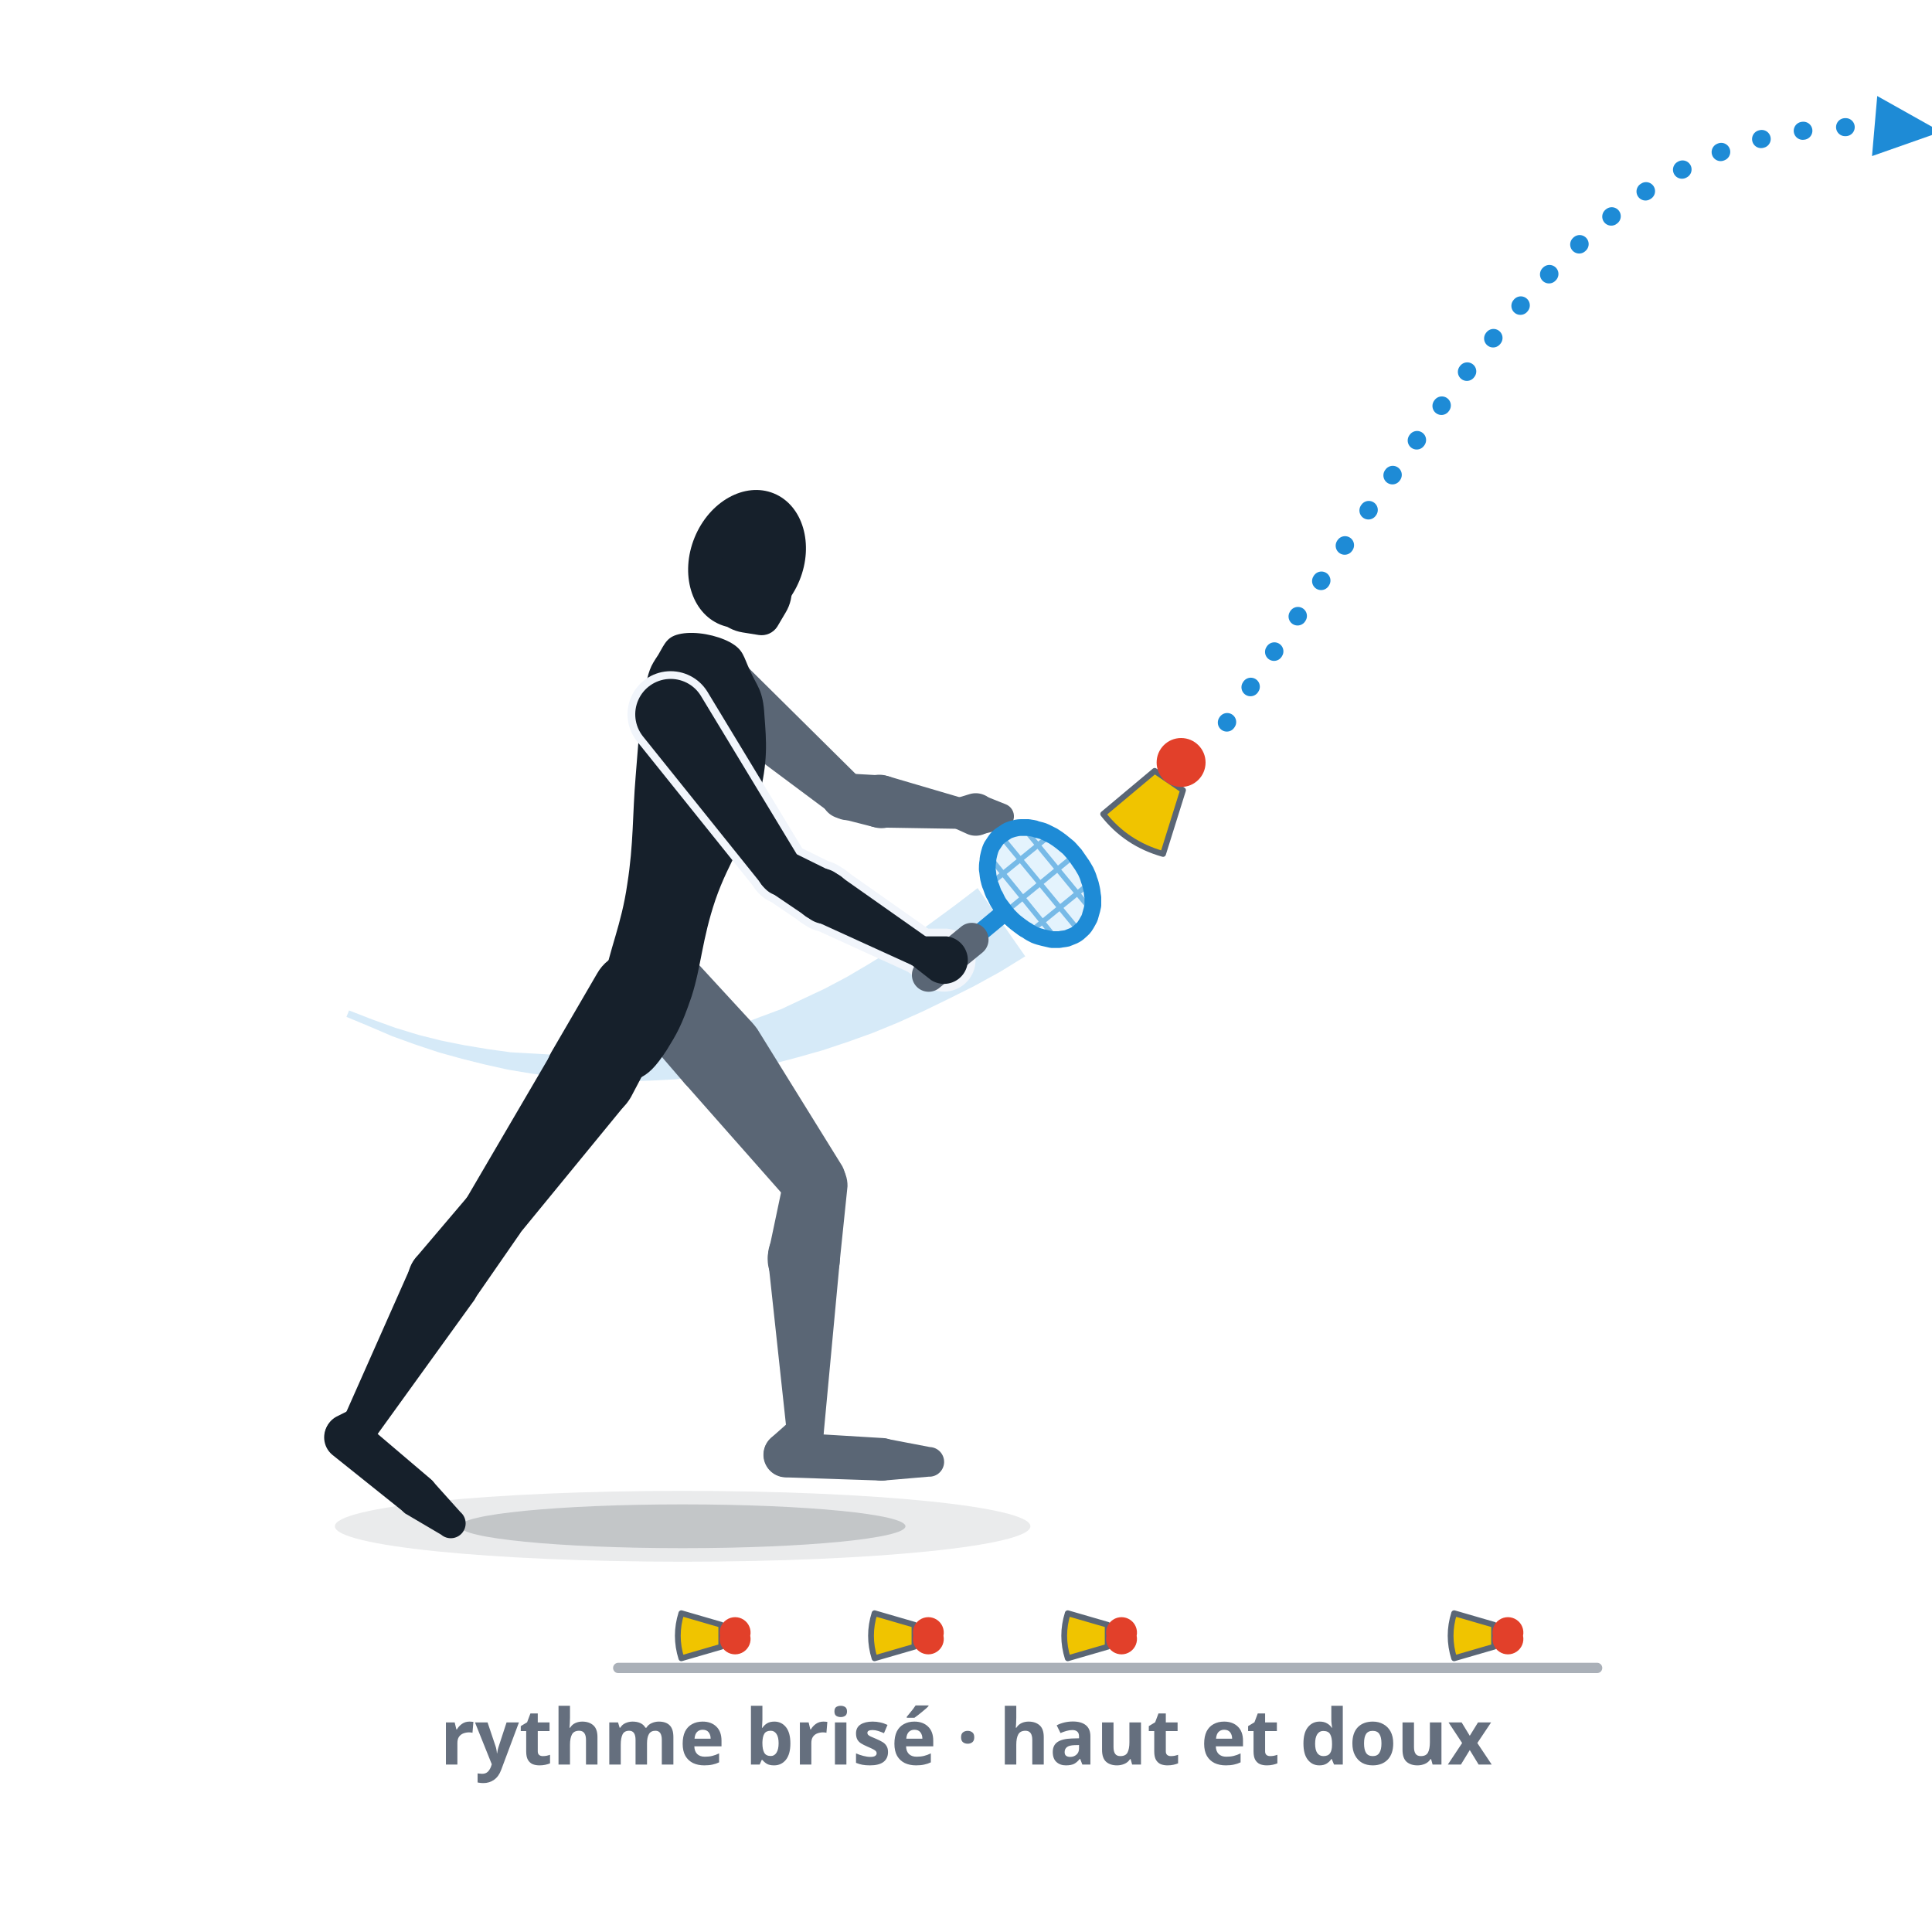
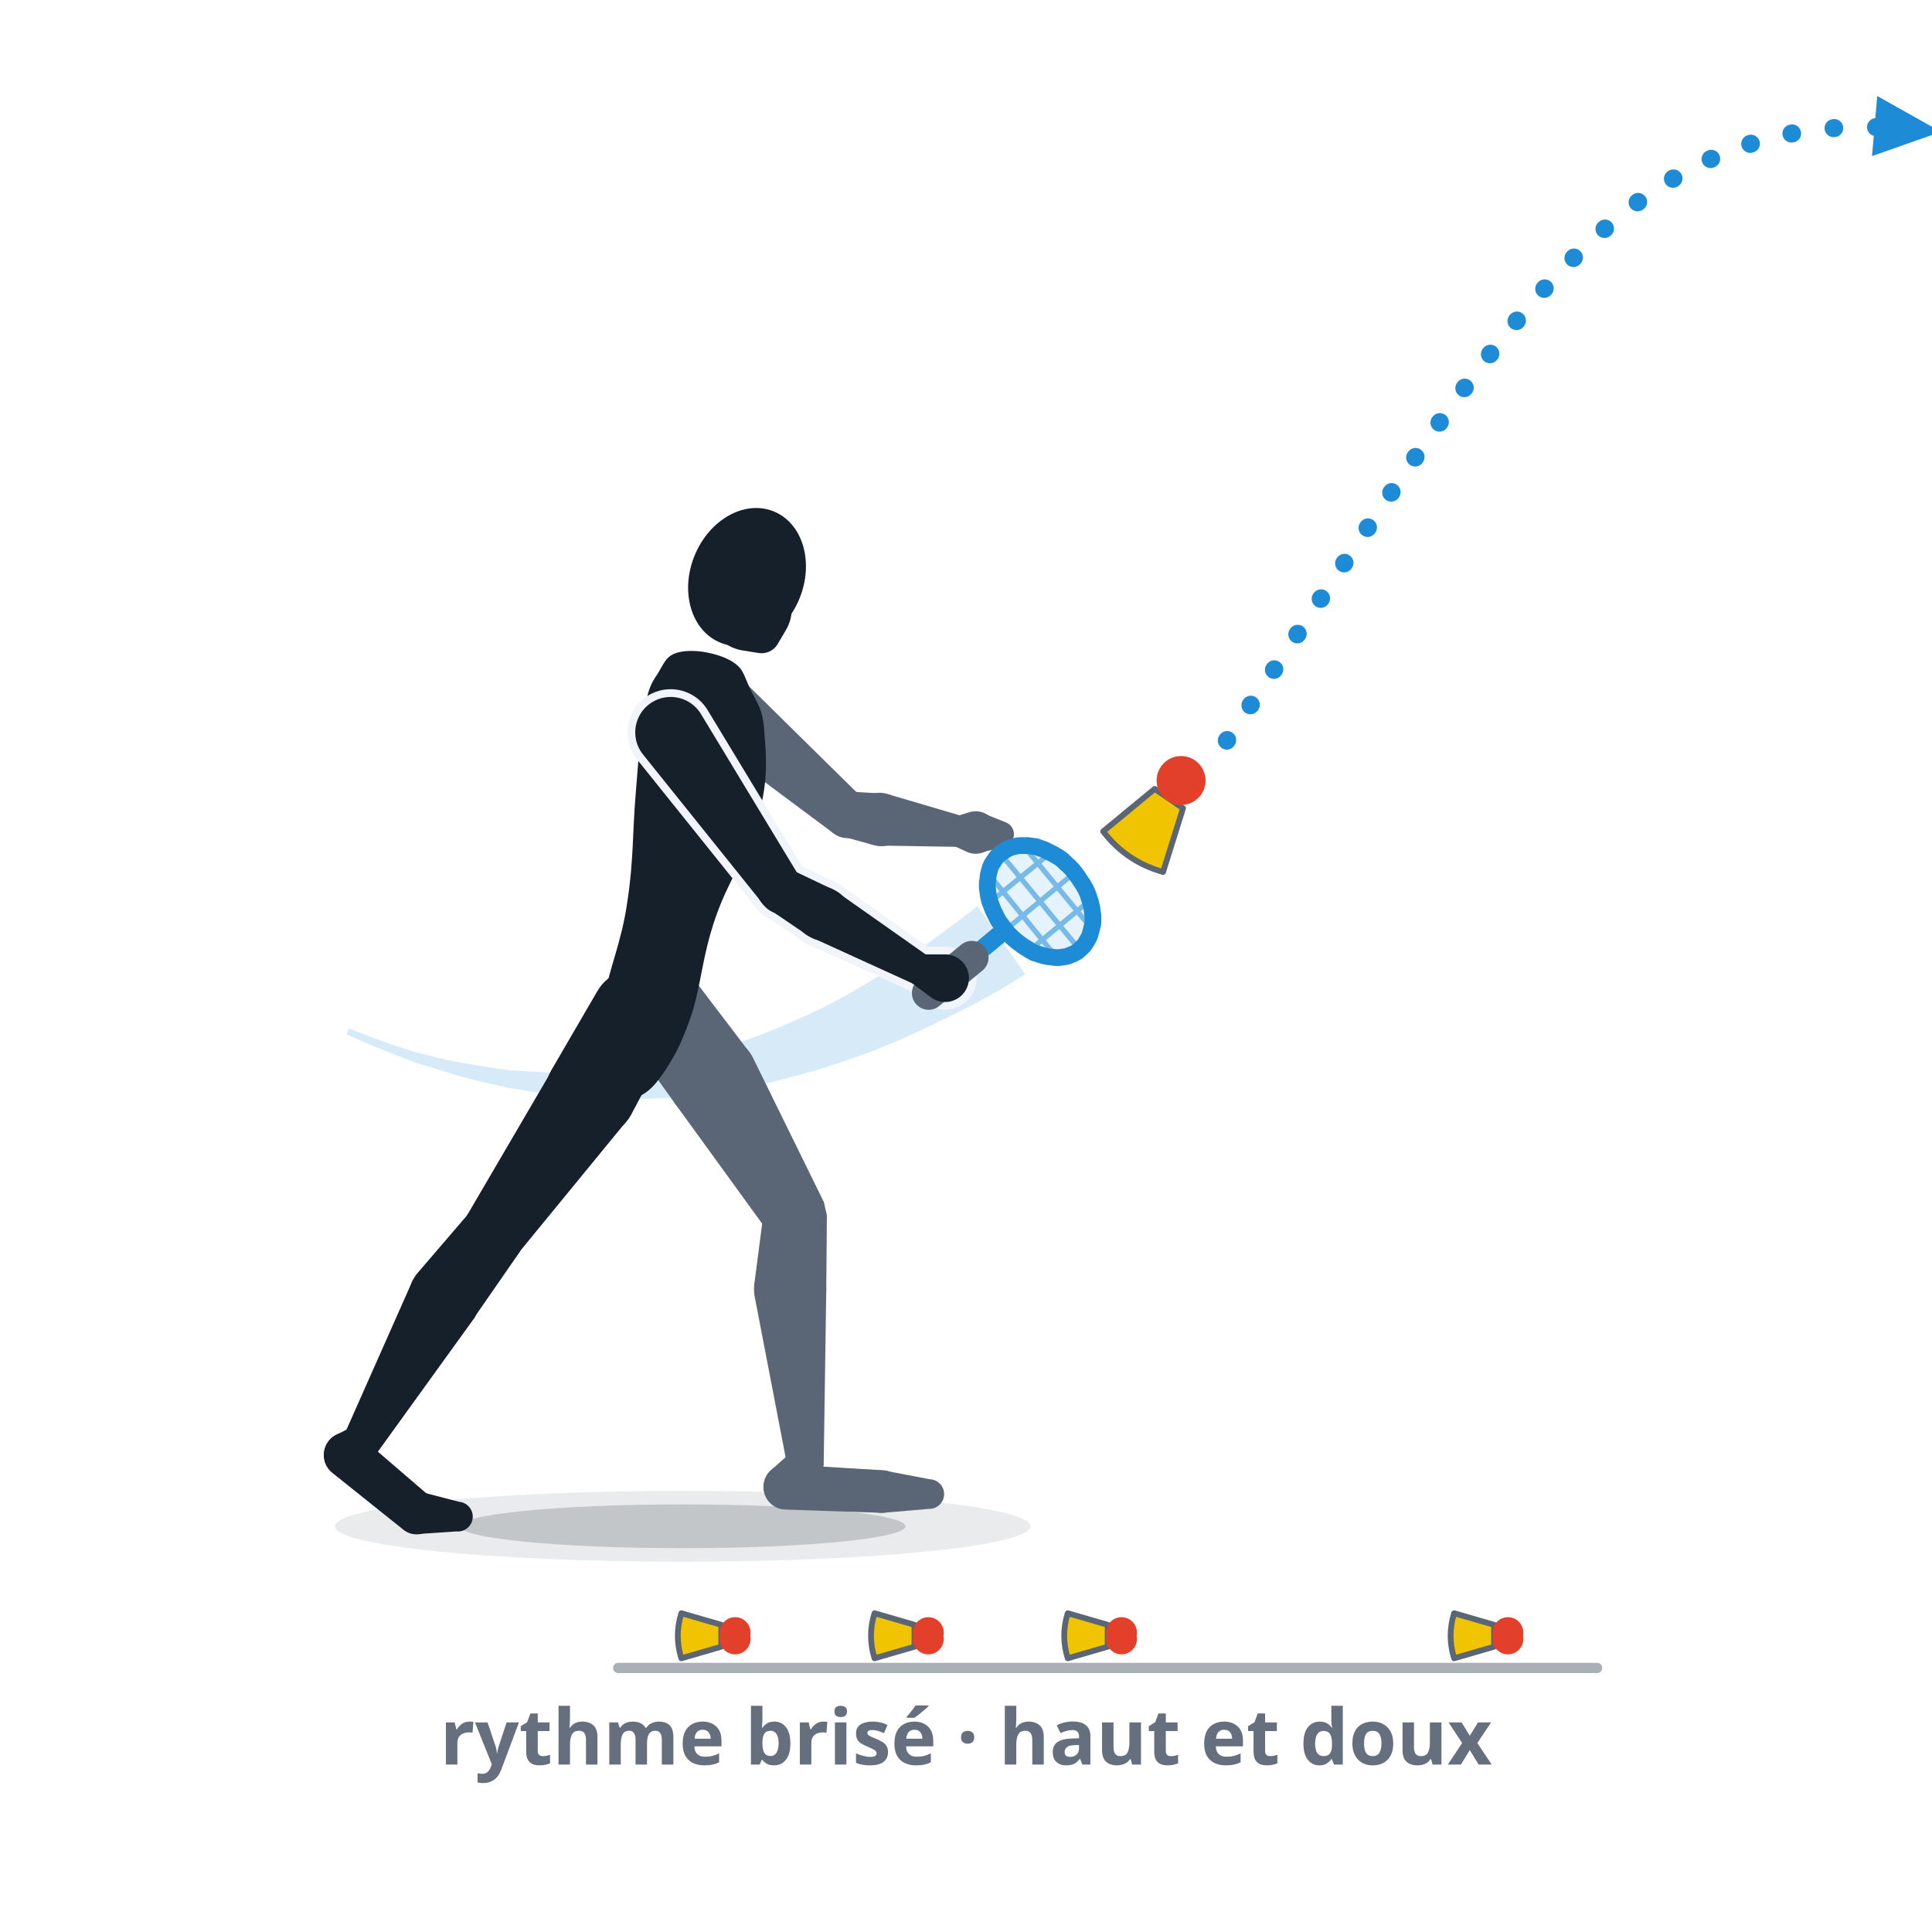
<svg xmlns="http://www.w3.org/2000/svg" viewBox="0 0 300 300" role="img" data-quelle="figuren" aria-label="Changement de rythme, image 2 : le rythme brisé. Le même mouvement rapide qu'à l'image 1, mais à l'impact le joueur casse la vitesse : la main s'arrête, la face s'ouvre vers le haut, le speeder monte haut et en douceur. Dans la bande en dessous, trois frappes rapides sont suivies d'un vide.">
  <style>
    .s-k{fill:var(--tinte,#16202b)}
    .s-f{fill:var(--tinte-2,#5a6675)}
    .s-x{fill:var(--flaeche-2,#f1f5fb);stroke:var(--flaeche-2,#f1f5fb);stroke-width:2.4;stroke-linejoin:round}
    .s-rf{fill:var(--primaer,#38a4f1);opacity:.14}
    .s-rs{fill:none;stroke:var(--primaer-dunkel,#1e8bd6);stroke-width:.8;opacity:.55}
    .s-rr{fill:none;stroke:var(--primaer-dunkel,#1e8bd6);stroke-width:2.6;stroke-linejoin:round}
    .s-rh{fill:none;stroke:var(--primaer-dunkel,#1e8bd6);stroke-width:2.1;stroke-linecap:round;stroke-linejoin:round}
    .s-rsch{fill:none;stroke:var(--primaer-dunkel,#1e8bd6);stroke-width:2.8;stroke-linecap:round}
    .s-rg{fill:none;stroke:var(--tinte-2,#5a6675);stroke-width:5.2;stroke-linecap:round}
    .s-korb{fill:var(--speeder-korb,#f0c400);stroke:var(--tinte-2,#5a6675);stroke-width:.9;stroke-linejoin:round}
    .s-kappe{fill:var(--speeder-kappe,#e2402a)}
    .s-sch{fill:var(--schatten-boden,#16202b2e)}
    .s-schw{fill:var(--schatten-boden,#16202b2e);opacity:.5}
    .s-spur{fill:var(--primaer-dunkel,#1e8bd6);opacity:.18}
    .s-bahn{fill:none;stroke:var(--primaer-dunkel,#1e8bd6);stroke-width:2.8;stroke-dasharray:.1 6.5;stroke-linecap:round}
    .s-mk{fill:var(--primaer-dunkel,#1e8bd6)}
    .s-boden{fill:none;stroke:var(--tinte-3,#656f7e);stroke-width:1.6;opacity:.55;stroke-linecap:round}
    .st{fill:var(--tinte-3,#656f7e);font:600 12px/1 system-ui,sans-serif;text-anchor:middle}
  </style>
  <defs>
    <marker id="p019" viewBox="0 0 10 10" markerWidth="4.4" markerHeight="4.4" refX="5" refY="5" orient="auto">
      <path d="M1,1.2 L9.4,5 L1,8.8 Z" class="s-mk" />
    </marker>
  </defs>
  <ellipse class="s-schw" cx="106" cy="237" rx="54" ry="5.5" />
  <ellipse class="s-sch" cx="106" cy="237" rx="34.6" ry="3.4" />
-   <path class="s-spur" d="M53.8,157.9L57.4,159.4L60.9,160.9L64.5,162.2L68.1,163.4L71.7,164.4L75.3,165.3L78.9,166.1L82.5,166.7L86.2,167.2L89.9,167.6L93.6,167.8L97.3,167.9L101,167.8L104.8,167.6L108.5,167.2L112.3,166.7L116.2,166L120,165.2L123.8,164.2L127.7,163.1L131.6,161.8L135.5,160.4L139.4,158.8L143.4,157L147.3,155.1L151.3,153.1L155.3,150.9L159.2,148.5L151.8,137.9L148.4,140.5L145,143L141.7,145.4L138.3,147.6L134.9,149.7L131.5,151.7L128.1,153.5L124.7,155.1L121.3,156.7L117.8,158L114.4,159.3L110.9,160.3L107.5,161.3L104,162.1L100.5,162.7L97,163.2L93.5,163.5L90,163.7L86.4,163.8L82.9,163.6L79.3,163.4L75.7,162.9L72.1,162.3L68.6,161.6L65,160.7L61.4,159.6L57.8,158.3L54.2,156.9Z" />
+   <path class="s-spur" d="M53.8,160.6L57.4,162.2L60.9,163.6L64.5,165L68.1,166.1L71.7,167.2L75.3,168.1L78.9,168.9L82.5,169.5L86.2,170L89.9,170.4L93.6,170.6L97.3,170.7L101,170.6L104.8,170.4L108.5,170L112.3,169.5L116.2,168.8L120,168L123.8,167L127.7,165.9L131.6,164.6L135.5,163.2L139.4,161.6L143.4,159.8L147.3,157.9L151.3,155.9L155.3,153.7L159.2,151.3L151.8,140.7L148.4,143.3L145,145.8L141.7,148.2L138.3,150.4L134.9,152.5L131.5,154.5L128.1,156.3L124.7,157.9L121.3,159.4L117.8,160.8L114.4,162L110.9,163.1L107.5,164.1L104,164.9L100.5,165.5L97,166L93.5,166.3L90,166.5L86.4,166.6L82.9,166.4L79.3,166.2L75.7,165.7L72.1,165.1L68.6,164.4L65,163.5L61.4,162.4L57.8,161.1L54.2,159.7Z" />
  <g class="s-f">
-     <path d="M96.3,156.6L106.2,168.1A7,7 0 1 0 116.8,158.8L106.4,147.5A6.8,6.8 0 0 0 96.3,156.6Z" />
-     <path d="M106.3,168.2L122.9,187A5,5 0 0 0 130.8,181.1L117.6,159.8A7,7 0 1 0 106.3,168.2Z" />
-     <path d="M121.8,182.7L119.4,194.1A5.6,5.6 0 1 0 130.4,195.8L131.6,184.2A5,5 0 0 0 121.8,182.7Z" />
-     <path d="M119.3,195.9L122.2,222.7A2.9,2.9 0 0 0 127.9,222.6L130.4,195.8A5.6,5.6 0 1 0 119.3,195.9Z" />
-     <path d="M123.2,220.2L119.7,223.3A3.5,3.5 0 1 0 125,227.8L127.5,223.9A2.9,2.9 0 0 0 123.2,220.2Z" />
-     <path d="M121.9,229.4L136.8,229.9A3.3,3.3 0 0 0 137.1,223.3L122.2,222.4A3.5,3.5 0 1 0 121.9,229.4Z" />
-     <path d="M137.2,229.9L144.2,229.3A2.3,2.3 0 0 0 144.4,224.7L137.6,223.4A3.3,3.3 0 1 0 137.2,229.9Z" />
+     <path d="M95.9,158.9L104.7,171.2A7,7 0 1 0 116,162.9L106.8,150.8A6.8,6.8 0 0 0 95.9,158.9Z" />
+     <path d="M104.7,171.2L119.5,191.6A5,5 0 0 0 127.9,186.6L116.8,164A7,7 0 1 0 104.7,171.2Z" />
+     <path d="M118.6,188.1L117.1,199.6A5.6,5.6 0 1 0 128.3,200.4L128.4,188.8A5,5 0 0 0 118.6,188.1Z" />
+     <path d="M117.2,201.4L122.3,227.9A2.9,2.9 0 0 0 127.9,227.4L128.3,200.4A5.6,5.6 0 1 0 117.2,201.4Z" />
+     <path d="M123.2,225.2L119.7,228.3A3.5,3.5 0 1 0 125,232.8L127.5,228.9A2.9,2.9 0 0 0 123.2,225.2Z" />
+     <path d="M121.9,234.4L136.8,234.9A3.3,3.3 0 0 0 137.1,228.3L122.2,227.4A3.5,3.5 0 1 0 121.9,234.4Z" />
+     <path d="M137.2,234.9L144.2,234.3A2.3,2.3 0 0 0 144.4,229.7L137.6,228.4A3.3,3.3 0 1 0 137.2,234.9Z" />
  </g>
  <g class="s-f">
-     <path d="M106.9,109.8L129.3,126.5A3.5,3.5 0 0 0 133.9,121.2L114,101.5A5.5,5.5 0 1 0 106.9,109.8Z" />
-     <path d="M130.5,127.1L135.6,128.4A4.1,4.1 0 1 0 136.8,120.4L131.5,120.1A3.5,3.5 0 0 0 130.5,127.1Z" />
-     <path d="M136.6,128.5L148.9,128.7A2.4,2.4 0 0 0 149.7,124L137.8,120.5A4.1,4.1 0 1 0 136.6,128.5Z" />
+     <path d="M106.9,112.6L129.3,129.3A3.5,3.5 0 0 0 133.9,123.9L114,104.3A5.5,5.5 0 1 0 106.9,112.6Z" />
+     <path d="M130.5,129.8L135.6,131.2A4.1,4.1 0 1 0 136.8,123.2L131.5,122.9A3.5,3.5 0 0 0 130.5,129.8Z" />
+     <path d="M136.6,131.3L148.9,131.5A2.4,2.4 0 0 0 149.7,126.8L137.8,123.3A4.1,4.1 0 1 0 136.6,131.3Z" />
  </g>
  <g class="s-f">
-     <path d="M148,128.5L150.2,129.5A3.3,3.3 0 1 0 150.6,123.3L148.3,124A2.4,2.4 0 0 0 148,128.5Z" />
-     <path d="M152.3,129.6L155.9,128.7A2,2 0 0 0 156.2,124.9L152.7,123.5A3.2,3.2 0 1 0 152.3,129.6Z" />
+     <path d="M148,131.3L150.2,132.3A3.3,3.3 0 1 0 150.6,126.1L148.3,126.8A2.4,2.4 0 0 0 148,131.3Z" />
+     <path d="M152.3,132.4L155.9,131.5A2,2 0 0 0 156.2,127.7L152.7,126.3A3.2,3.2 0 1 0 152.3,132.4Z" />
  </g>
  <g class="s-k">
-     <path d="M113.3,99.7C115.5,100.9 115.4,101.9 116.5,104.2C117.5,106.5 118.5,107.1 118.7,111.1C119,115.1 119.3,118.2 117.8,124C116.3,129.7 113.2,133.6 111.1,139.7C109,145.9 108.9,150 107.4,154.7C105.8,159.4 105.1,160.5 103.5,163.1C101.8,165.7 100.7,166.8 99.1,167.5C97.6,168.3 96.7,168.2 95.6,166.9C94.5,165.7 93.9,164.3 93.6,161.4C93.3,158.4 93.1,157.1 93.8,152.3C94.6,147.5 96.5,143.6 97.4,137.3C98.4,131 98.2,126.5 98.7,120.6C99.2,114.7 99.3,111.6 100,107.8C100.7,104 101,103.5 102.2,101.7C103.3,99.8 103.6,98.8 105.8,98.4C108.1,98 111.2,98.6 113.3,99.7Z" />
-     <path d="M92.7,151.2L85.6,163.4A7,7 0 1 0 98,170.3L104.6,157.8A6.8,6.8 0 0 0 92.7,151.2Z" />
-     <path d="M85.7,163.4L72.3,186.3A5,5 0 0 0 80.4,191.9L97.2,171.4A7,7 0 1 0 85.7,163.4Z" />
-     <path d="M72.8,185.6L64.9,194.9A5.6,5.6 0 1 0 73.7,201.7L80.7,191.6A5,5 0 0 0 72.8,185.6Z" />
-     <path d="M64,196.2L53.4,220.1A2.9,2.9 0 0 0 58.4,223L73.7,201.8A5.6,5.6 0 1 0 64,196.2Z" />
-     <path d="M54.8,218.7L52.2,220A3.5,3.5 0 1 0 56.6,225.3L58.3,223A2.9,2.9 0 0 0 54.8,218.7Z" />
-     <path d="M51.6,225.9L62.6,234.7A3.3,3.3 0 0 0 66.8,229.6L56.1,220.5A3.5,3.5 0 1 0 51.6,225.9Z" />
-     <path d="M62.9,235L68.5,238.3A2.3,2.3 0 0 0 71.5,234.8L67.1,229.9A3.3,3.3 0 1 0 62.9,235Z" />
+     <path d="M113.3,102.5C115.5,103.7 115.4,104.7 116.5,107C117.5,109.2 118.5,109.9 118.7,113.9C119,117.8 119.3,121 117.8,126.7C116.3,132.5 113.2,136.4 111.1,142.5C109,148.6 108.9,152.8 107.4,157.5C105.8,162.1 105.1,163.3 103.5,165.9C101.8,168.5 100.7,169.6 99.1,170.3C97.6,171.1 96.7,170.9 95.6,169.7C94.5,168.5 93.9,167.1 93.6,164.1C93.3,161.2 93.1,159.9 93.8,155.1C94.6,150.3 96.5,146.4 97.4,140.1C98.4,133.7 98.2,129.3 98.7,123.4C99.2,117.5 99.3,114.4 100,110.6C100.7,106.8 101,106.3 102.2,104.5C103.3,102.6 103.6,101.6 105.8,101.2C108.1,100.8 111.2,101.4 113.3,102.5Z" />
+     <path d="M92.7,154L85.6,166.2A7,7 0 1 0 98,173.1L104.6,160.6A6.8,6.8 0 0 0 92.7,154Z" />
+     <path d="M85.7,166.2L72.3,189.1A5,5 0 0 0 80.4,194.7L97.2,174.2A7,7 0 1 0 85.7,166.2Z" />
+     <path d="M72.8,188.4L64.9,197.6A5.6,5.6 0 1 0 73.7,204.5L80.7,194.4A5,5 0 0 0 72.8,188.4Z" />
+     <path d="M64,199L53.4,222.9A2.9,2.9 0 0 0 58.4,225.8L73.7,204.6A5.6,5.6 0 1 0 64,199Z" />
+     <path d="M54.8,221.5L52.2,222.8A3.5,3.5 0 1 0 56.6,228L58.3,225.8A2.9,2.9 0 0 0 54.8,221.5Z" />
+     <path d="M51.6,228.7L62.6,237.5A3.3,3.3 0 0 0 66.8,232.4L56.1,223.2A3.5,3.5 0 1 0 51.6,228.7Z" />
+     <path d="M64.9,238.2L70.9,237.8A2.3,2.3 0 0 0 71.3,233.2L65.5,231.7A3.3,3.3 0 1 0 64.9,238.2Z" />
  </g>
  <g class="s-k">
-     <ellipse cx="116" cy="86.8" rx="8.8" ry="11" transform="rotate(22.2 116 86.8)" />
-     <path d="M115.3,98.2L117.8,98.6A2.9,2.9 0 0 0 120.7,97.3L122,95.1A6.6,6.6 0 1 0 115.3,98.2Z" />
+     <ellipse cx="116" cy="89.6" rx="8.8" ry="11" transform="rotate(22.2 116 89.6)" />
+     <path d="M115.3,101L117.8,101.4A2.9,2.9 0 0 0 120.7,100.1L122,97.9A6.6,6.6 0 1 0 115.3,101Z" />
  </g>
  <g class="s-x">
-     <path d="M99.8,114.3L118.5,137.6A3.5,3.5 0 0 0 124.3,133.6L108.8,108A5.5,5.5 0 1 0 99.8,114.3Z" />
-     <path d="M119.3,138.3L125.5,142.5A4.1,4.1 0 1 0 129.5,135.5L122.8,132.2A3.5,3.5 0 0 0 119.3,138.3Z" />
-     <path d="M126.1,142.8L141.9,150A2.4,2.4 0 0 0 144.3,145.8L130.1,135.8A4.1,4.1 0 1 0 126.1,142.8Z" />
-     <path d="M141.4,149.7L144.6,152.2A3.7,3.7 0 1 0 147,145.4L142.9,145.4A2.4,2.4 0 0 0 141.4,149.7Z" />
+     <path d="M99.8,117.1L118.5,140.4A3.5,3.5 0 0 0 124.3,136.4L108.8,110.8A5.5,5.5 0 1 0 99.8,117.1Z" />
+     <path d="M119.3,141.1L125.5,145.3A4.1,4.1 0 1 0 129.5,138.2L122.8,135A3.5,3.5 0 0 0 119.3,141.1Z" />
+     <path d="M126.1,145.6L141.9,152.8A2.4,2.4 0 0 0 144.3,148.6L130.1,138.6A4.1,4.1 0 1 0 126.1,145.6Z" />
+     <path d="M141.4,152.5L144.6,154.9A3.7,3.7 0 1 0 147,148.2L142.9,148.2A2.4,2.4 0 0 0 141.4,152.5Z" />
  </g>
  <g class="s-k">
-     <path d="M99.8,114.3L118.5,137.6A3.5,3.5 0 0 0 124.3,133.6L108.8,108A5.5,5.5 0 1 0 99.8,114.3Z" />
-     <path d="M119.3,138.3L125.5,142.5A4.1,4.1 0 1 0 129.5,135.5L122.8,132.2A3.5,3.5 0 0 0 119.3,138.3Z" />
-     <path d="M126.1,142.8L141.9,150A2.4,2.4 0 0 0 144.3,145.8L130.1,135.8A4.1,4.1 0 1 0 126.1,142.8Z" />
+     <path d="M99.8,117.1L118.5,140.4A3.5,3.5 0 0 0 124.3,136.4L108.8,110.8A5.5,5.5 0 1 0 99.8,117.1Z" />
+     <path d="M119.3,141.1L125.5,145.3A4.1,4.1 0 1 0 129.5,138.2L122.8,135A3.5,3.5 0 0 0 119.3,141.1Z" />
+     <path d="M126.1,145.6L141.9,152.8A2.4,2.4 0 0 0 144.3,148.6L130.1,138.6A4.1,4.1 0 1 0 126.1,145.6Z" />
  </g>
-   <path class="s-rf" d="M166.9,132.7C167.2,133.1 167.5,133.6 167.8,134C168.1,134.4 168.3,134.8 168.6,135.3C168.8,135.7 169,136.2 169.1,136.6C169.3,137.1 169.4,137.5 169.5,138C169.6,138.4 169.6,138.9 169.7,139.3C169.7,139.8 169.7,140.2 169.7,140.6C169.6,141.1 169.5,141.5 169.4,141.8C169.3,142.2 169.2,142.6 169,142.9C168.8,143.3 168.6,143.6 168.4,143.9C168.2,144.2 167.9,144.4 167.6,144.7C167.4,144.9 167.1,145.1 166.7,145.3C166.4,145.4 166,145.6 165.7,145.7C165.3,145.8 164.9,145.8 164.5,145.9C164.1,145.9 163.7,145.9 163.3,145.9C162.9,145.8 162.4,145.7 162,145.6C161.6,145.5 161.2,145.4 160.7,145.2C160.3,145 159.9,144.8 159.5,144.5C159.1,144.3 158.7,144 158.3,143.7C157.9,143.4 157.5,143.1 157.1,142.7C156.8,142.4 156.4,142 156.1,141.6C155.8,141.2 155.5,140.8 155.2,140.4C154.9,140 154.7,139.5 154.5,139.1C154.2,138.7 154.1,138.2 153.9,137.7C153.7,137.3 153.6,136.8 153.5,136.4C153.4,135.9 153.4,135.5 153.3,135C153.3,134.6 153.3,134.2 153.4,133.7C153.4,133.3 153.5,132.9 153.6,132.5C153.7,132.1 153.8,131.8 154,131.4C154.2,131.1 154.4,130.8 154.6,130.5C154.8,130.2 155.1,129.9 155.4,129.7C155.7,129.5 156,129.3 156.3,129.1C156.6,128.9 157,128.8 157.3,128.7C157.7,128.6 158.1,128.5 158.5,128.5C158.9,128.5 159.3,128.5 159.7,128.5C160.1,128.6 160.6,128.6 161,128.8C161.4,128.9 161.9,129 162.3,129.2C162.7,129.4 163.1,129.6 163.5,129.8C164,130.1 164.4,130.4 164.8,130.7C165.2,131 165.5,131.3 165.9,131.6C166.3,132 166.6,132.4 166.9,132.7Z" />
-   <path class="s-rs" d="M154.1,137L162.8,129.9M156.5,141.3L166.5,133.1M160.2,144.5L168.9,137.4M154,133.5L163.6,145.3M155.9,130.4L167.1,144M159.4,129.1L169.1,140.9" />
-   <path class="s-rh" d="M154,138.4L155.7,141.9L158.9,144.4" />
-   <path class="s-rsch" d="M150.9,145.9L155.7,141.9" />
-   <path class="s-rr" d="M166.9,132.7C167.2,133.1 167.5,133.6 167.8,134C168.1,134.4 168.3,134.8 168.6,135.3C168.8,135.7 169,136.2 169.1,136.6C169.3,137.1 169.4,137.5 169.5,138C169.6,138.4 169.6,138.9 169.7,139.3C169.7,139.8 169.7,140.2 169.7,140.6C169.6,141.1 169.5,141.5 169.4,141.8C169.3,142.2 169.2,142.6 169,142.9C168.8,143.3 168.6,143.6 168.4,143.9C168.2,144.2 167.9,144.4 167.6,144.7C167.4,144.9 167.1,145.1 166.7,145.3C166.4,145.4 166,145.6 165.7,145.7C165.3,145.8 164.9,145.8 164.5,145.9C164.1,145.9 163.7,145.9 163.3,145.9C162.9,145.8 162.4,145.7 162,145.6C161.6,145.5 161.2,145.4 160.7,145.2C160.3,145 159.9,144.8 159.5,144.5C159.1,144.3 158.7,144 158.3,143.7C157.9,143.4 157.5,143.1 157.1,142.7C156.8,142.4 156.4,142 156.1,141.6C155.8,141.2 155.5,140.8 155.2,140.4C154.9,140 154.7,139.5 154.5,139.1C154.2,138.7 154.1,138.2 153.9,137.7C153.7,137.3 153.6,136.8 153.5,136.4C153.4,135.9 153.4,135.5 153.3,135C153.3,134.6 153.3,134.2 153.4,133.7C153.4,133.3 153.5,132.9 153.6,132.5C153.7,132.1 153.8,131.8 154,131.4C154.2,131.1 154.4,130.8 154.6,130.5C154.8,130.2 155.1,129.9 155.4,129.7C155.7,129.5 156,129.3 156.3,129.1C156.6,128.9 157,128.8 157.3,128.7C157.7,128.6 158.1,128.5 158.5,128.5C158.9,128.5 159.3,128.5 159.7,128.5C160.1,128.6 160.6,128.6 161,128.8C161.4,128.9 161.9,129 162.3,129.2C162.7,129.4 163.1,129.6 163.5,129.8C164,130.1 164.4,130.4 164.8,130.7C165.2,131 165.5,131.3 165.9,131.6C166.3,132 166.6,132.4 166.9,132.7Z" />
-   <path class="s-rg" d="M144.2,151.4L150.9,145.9" />
+   <path class="s-rf" d="M166.9,135.5C167.2,135.9 167.5,136.3 167.8,136.8C168.1,137.2 168.3,137.6 168.6,138.1C168.8,138.5 169,139 169.1,139.4C169.3,139.9 169.4,140.3 169.5,140.8C169.6,141.2 169.6,141.7 169.7,142.1C169.7,142.6 169.7,143 169.7,143.4C169.6,143.8 169.5,144.2 169.4,144.6C169.3,145 169.2,145.4 169,145.7C168.8,146.1 168.6,146.4 168.4,146.7C168.2,147 167.9,147.2 167.6,147.5C167.4,147.7 167.1,147.9 166.7,148.1C166.4,148.2 166,148.4 165.7,148.5C165.3,148.6 164.9,148.6 164.5,148.7C164.1,148.7 163.7,148.7 163.3,148.6C162.9,148.6 162.4,148.5 162,148.4C161.6,148.3 161.2,148.1 160.7,148C160.3,147.8 159.9,147.6 159.5,147.3C159.1,147.1 158.7,146.8 158.3,146.5C157.9,146.2 157.5,145.9 157.1,145.5C156.8,145.2 156.4,144.8 156.1,144.4C155.8,144 155.5,143.6 155.2,143.2C154.9,142.8 154.7,142.3 154.5,141.9C154.2,141.4 154.1,141 153.9,140.5C153.7,140.1 153.6,139.6 153.5,139.2C153.4,138.7 153.4,138.3 153.3,137.8C153.3,137.4 153.3,136.9 153.4,136.5C153.4,136.1 153.5,135.7 153.6,135.3C153.7,134.9 153.8,134.6 154,134.2C154.2,133.9 154.4,133.6 154.6,133.3C154.8,133 155.1,132.7 155.4,132.5C155.7,132.3 156,132.1 156.3,131.9C156.6,131.7 157,131.6 157.3,131.5C157.7,131.4 158.1,131.3 158.5,131.3C158.9,131.3 159.3,131.3 159.7,131.3C160.1,131.4 160.6,131.4 161,131.5C161.4,131.7 161.9,131.8 162.3,132C162.7,132.2 163.1,132.4 163.5,132.6C164,132.9 164.4,133.1 164.8,133.4C165.2,133.7 165.5,134.1 165.9,134.4C166.3,134.8 166.6,135.1 166.9,135.5Z" />
+   <path class="s-rs" d="M154.1,139.8L162.8,132.7M156.5,144.1L166.5,135.8M160.2,147.3L168.9,140.1M154,136.3L163.6,148.1M155.9,133.2L167.1,146.8M159.4,131.9L169.1,143.7" />
+   <path class="s-rh" d="M154,141.1L155.7,144.7L158.9,147.1" />
+   <path class="s-rsch" d="M150.9,148.7L155.7,144.7" />
+   <path class="s-rr" d="M166.9,135.5C167.2,135.9 167.5,136.3 167.8,136.8C168.1,137.2 168.3,137.6 168.6,138.1C168.8,138.5 169,139 169.1,139.4C169.3,139.9 169.4,140.3 169.5,140.8C169.6,141.2 169.6,141.7 169.7,142.1C169.7,142.6 169.7,143 169.7,143.4C169.6,143.8 169.5,144.2 169.4,144.6C169.3,145 169.2,145.4 169,145.7C168.8,146.1 168.6,146.4 168.4,146.7C168.2,147 167.9,147.2 167.6,147.5C167.4,147.7 167.1,147.9 166.7,148.1C166.4,148.2 166,148.4 165.7,148.5C165.3,148.6 164.9,148.6 164.5,148.7C164.1,148.7 163.7,148.7 163.3,148.6C162.9,148.6 162.4,148.5 162,148.4C161.6,148.3 161.2,148.1 160.7,148C160.3,147.8 159.9,147.6 159.5,147.3C159.1,147.1 158.7,146.8 158.3,146.5C157.9,146.2 157.5,145.9 157.1,145.5C156.8,145.2 156.4,144.8 156.1,144.4C155.8,144 155.5,143.6 155.2,143.2C154.9,142.8 154.7,142.3 154.5,141.9C154.2,141.4 154.1,141 153.9,140.5C153.7,140.1 153.6,139.6 153.5,139.2C153.4,138.7 153.4,138.3 153.3,137.8C153.3,137.4 153.3,136.9 153.4,136.5C153.4,136.1 153.5,135.7 153.6,135.3C153.7,134.9 153.8,134.6 154,134.2C154.2,133.9 154.4,133.6 154.6,133.3C154.8,133 155.1,132.7 155.4,132.5C155.7,132.3 156,132.1 156.3,131.9C156.6,131.7 157,131.6 157.3,131.5C157.7,131.4 158.1,131.3 158.5,131.3C158.9,131.3 159.3,131.3 159.7,131.3C160.1,131.4 160.6,131.4 161,131.5C161.4,131.7 161.9,131.8 162.3,132C162.7,132.2 163.1,132.4 163.5,132.6C164,132.9 164.4,133.1 164.8,133.4C165.2,133.7 165.5,134.1 165.9,134.4C166.3,134.8 166.6,135.1 166.9,135.5Z" />
+   <path class="s-rg" d="M144.2,154.2L150.9,148.7" />
  <g class="s-k">
-     <path d="M141.4,149.7L144.6,152.2A3.7,3.7 0 1 0 147,145.4L142.9,145.4A2.4,2.4 0 0 0 141.4,149.7Z" />
+     <path d="M141.4,152.5L144.6,154.9A3.7,3.7 0 1 0 147,148.2L142.9,148.2A2.4,2.4 0 0 0 141.4,152.5Z" />
  </g>
-   <path class="s-korb" d="M183.7,122.7L180.6,132.6Q174.9,131 171.3,126.4L179.3,119.7Z" />
-   <path class="s-kappe" d="M179.6,118.4a3.8,3.8 0 1 0 7.6,0a3.8,3.8 0 1 0 -7.6,0Z" />
-   <path class="s-bahn" d="M190.5,112.2 C 231.5,51.2 250,16 296,20" marker-end="url(#p019)" />
+   <path class="s-korb" d="M183.7,125.5L180.6,135.4Q174.9,133.8 171.3,129.1L179.3,122.5Z" />
+   <path class="s-kappe" d="M179.6,121.2a3.8,3.8 0 1 0 7.6,0a3.8,3.8 0 1 0 -7.6,0Z" />
+   <path class="s-bahn" d="M190.5,115 C 231.5,54 250,16 296,20" marker-end="url(#p019)" />
  <path class="s-boden" d="M96,259L248,259" />
  <path class="s-korb" d="M112,255.7L105.8,257.5Q104.7,254 105.8,250.5L112,252.3Z" />
  <path class="s-kappe" d="M111.8,254a2.4,2.4 0 1 0 4.7,0a2.4,2.4 0 1 0 -4.7,0Z" />
  <path class="s-korb" d="M142,255.7L135.8,257.5Q134.7,254 135.8,250.5L142,252.3Z" />
  <path class="s-kappe" d="M141.8,254a2.4,2.4 0 1 0 4.7,0a2.4,2.4 0 1 0 -4.7,0Z" />
  <path class="s-korb" d="M172,255.7L165.8,257.5Q164.7,254 165.8,250.5L172,252.3Z" />
  <path class="s-kappe" d="M171.8,254a2.4,2.4 0 1 0 4.7,0a2.4,2.4 0 1 0 -4.7,0Z" />
  <path class="s-korb" d="M232,255.7L225.8,257.5Q224.7,254 225.8,250.5L232,252.3Z" />
  <path class="s-kappe" d="M231.8,254a2.4,2.4 0 1 0 4.7,0a2.4,2.4 0 1 0 -4.7,0Z" />
  <text class="st" x="150" y="274">rythme brisé · haut et doux</text>
</svg>
